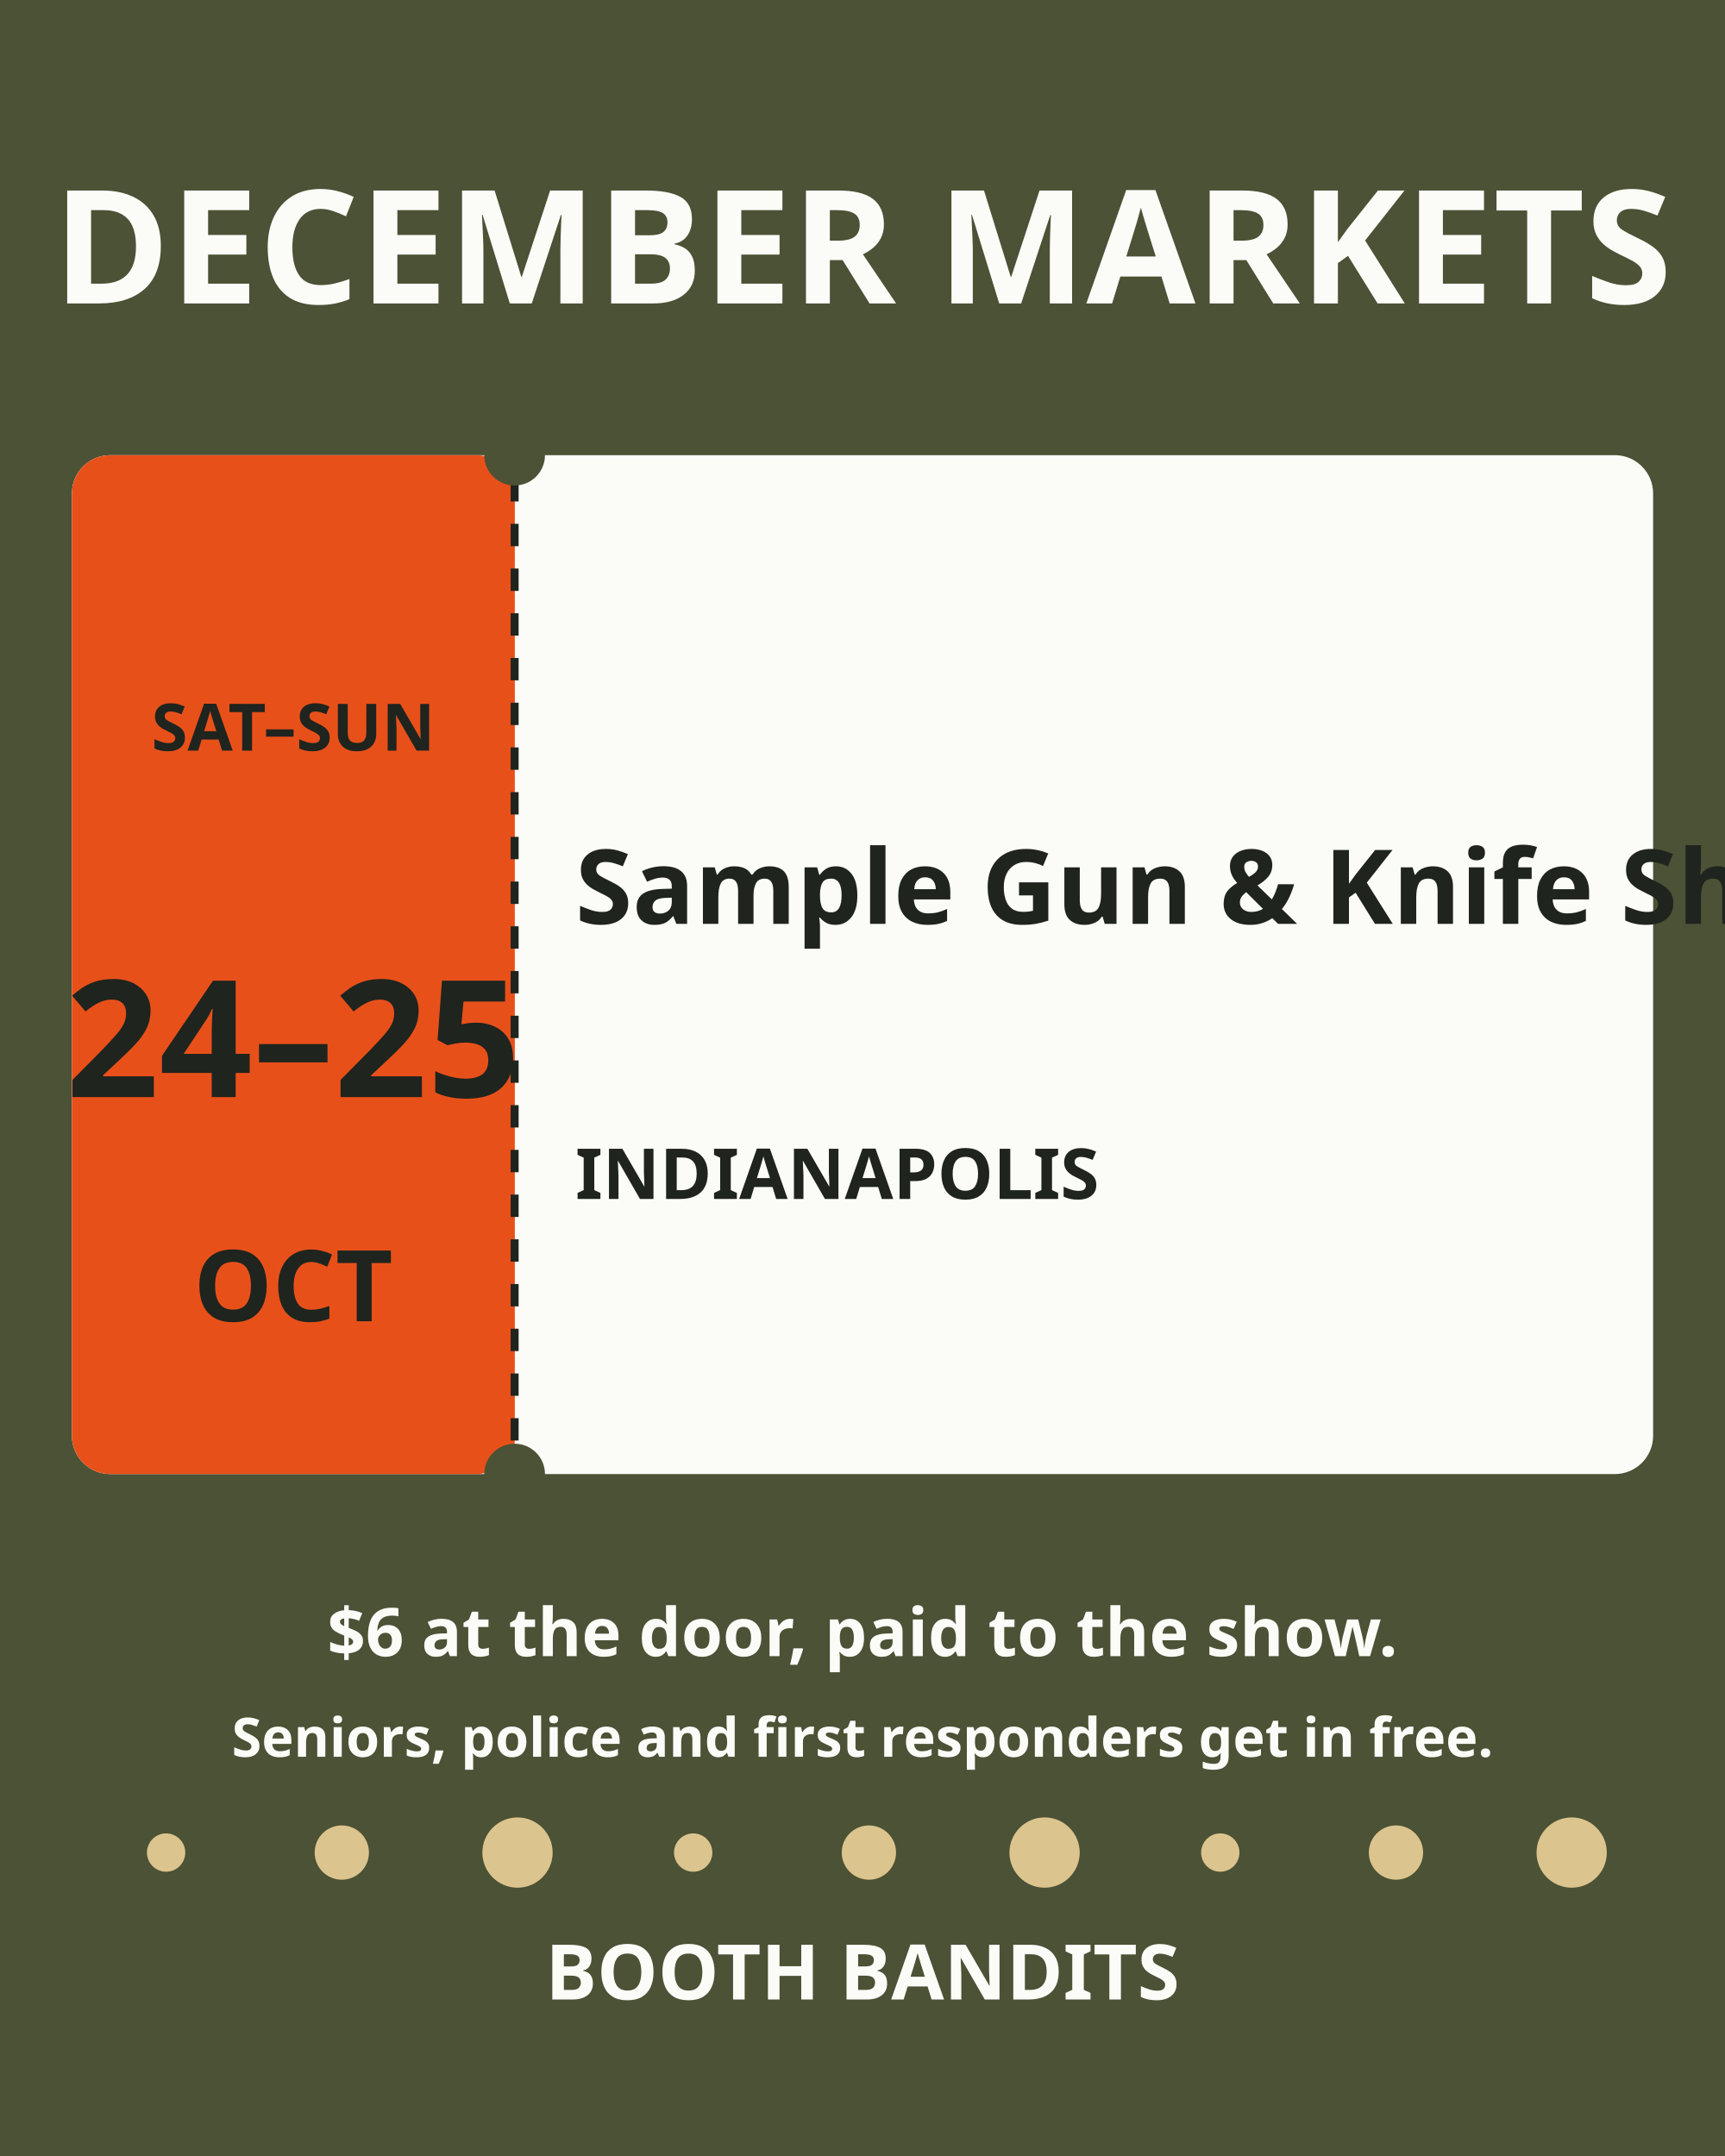
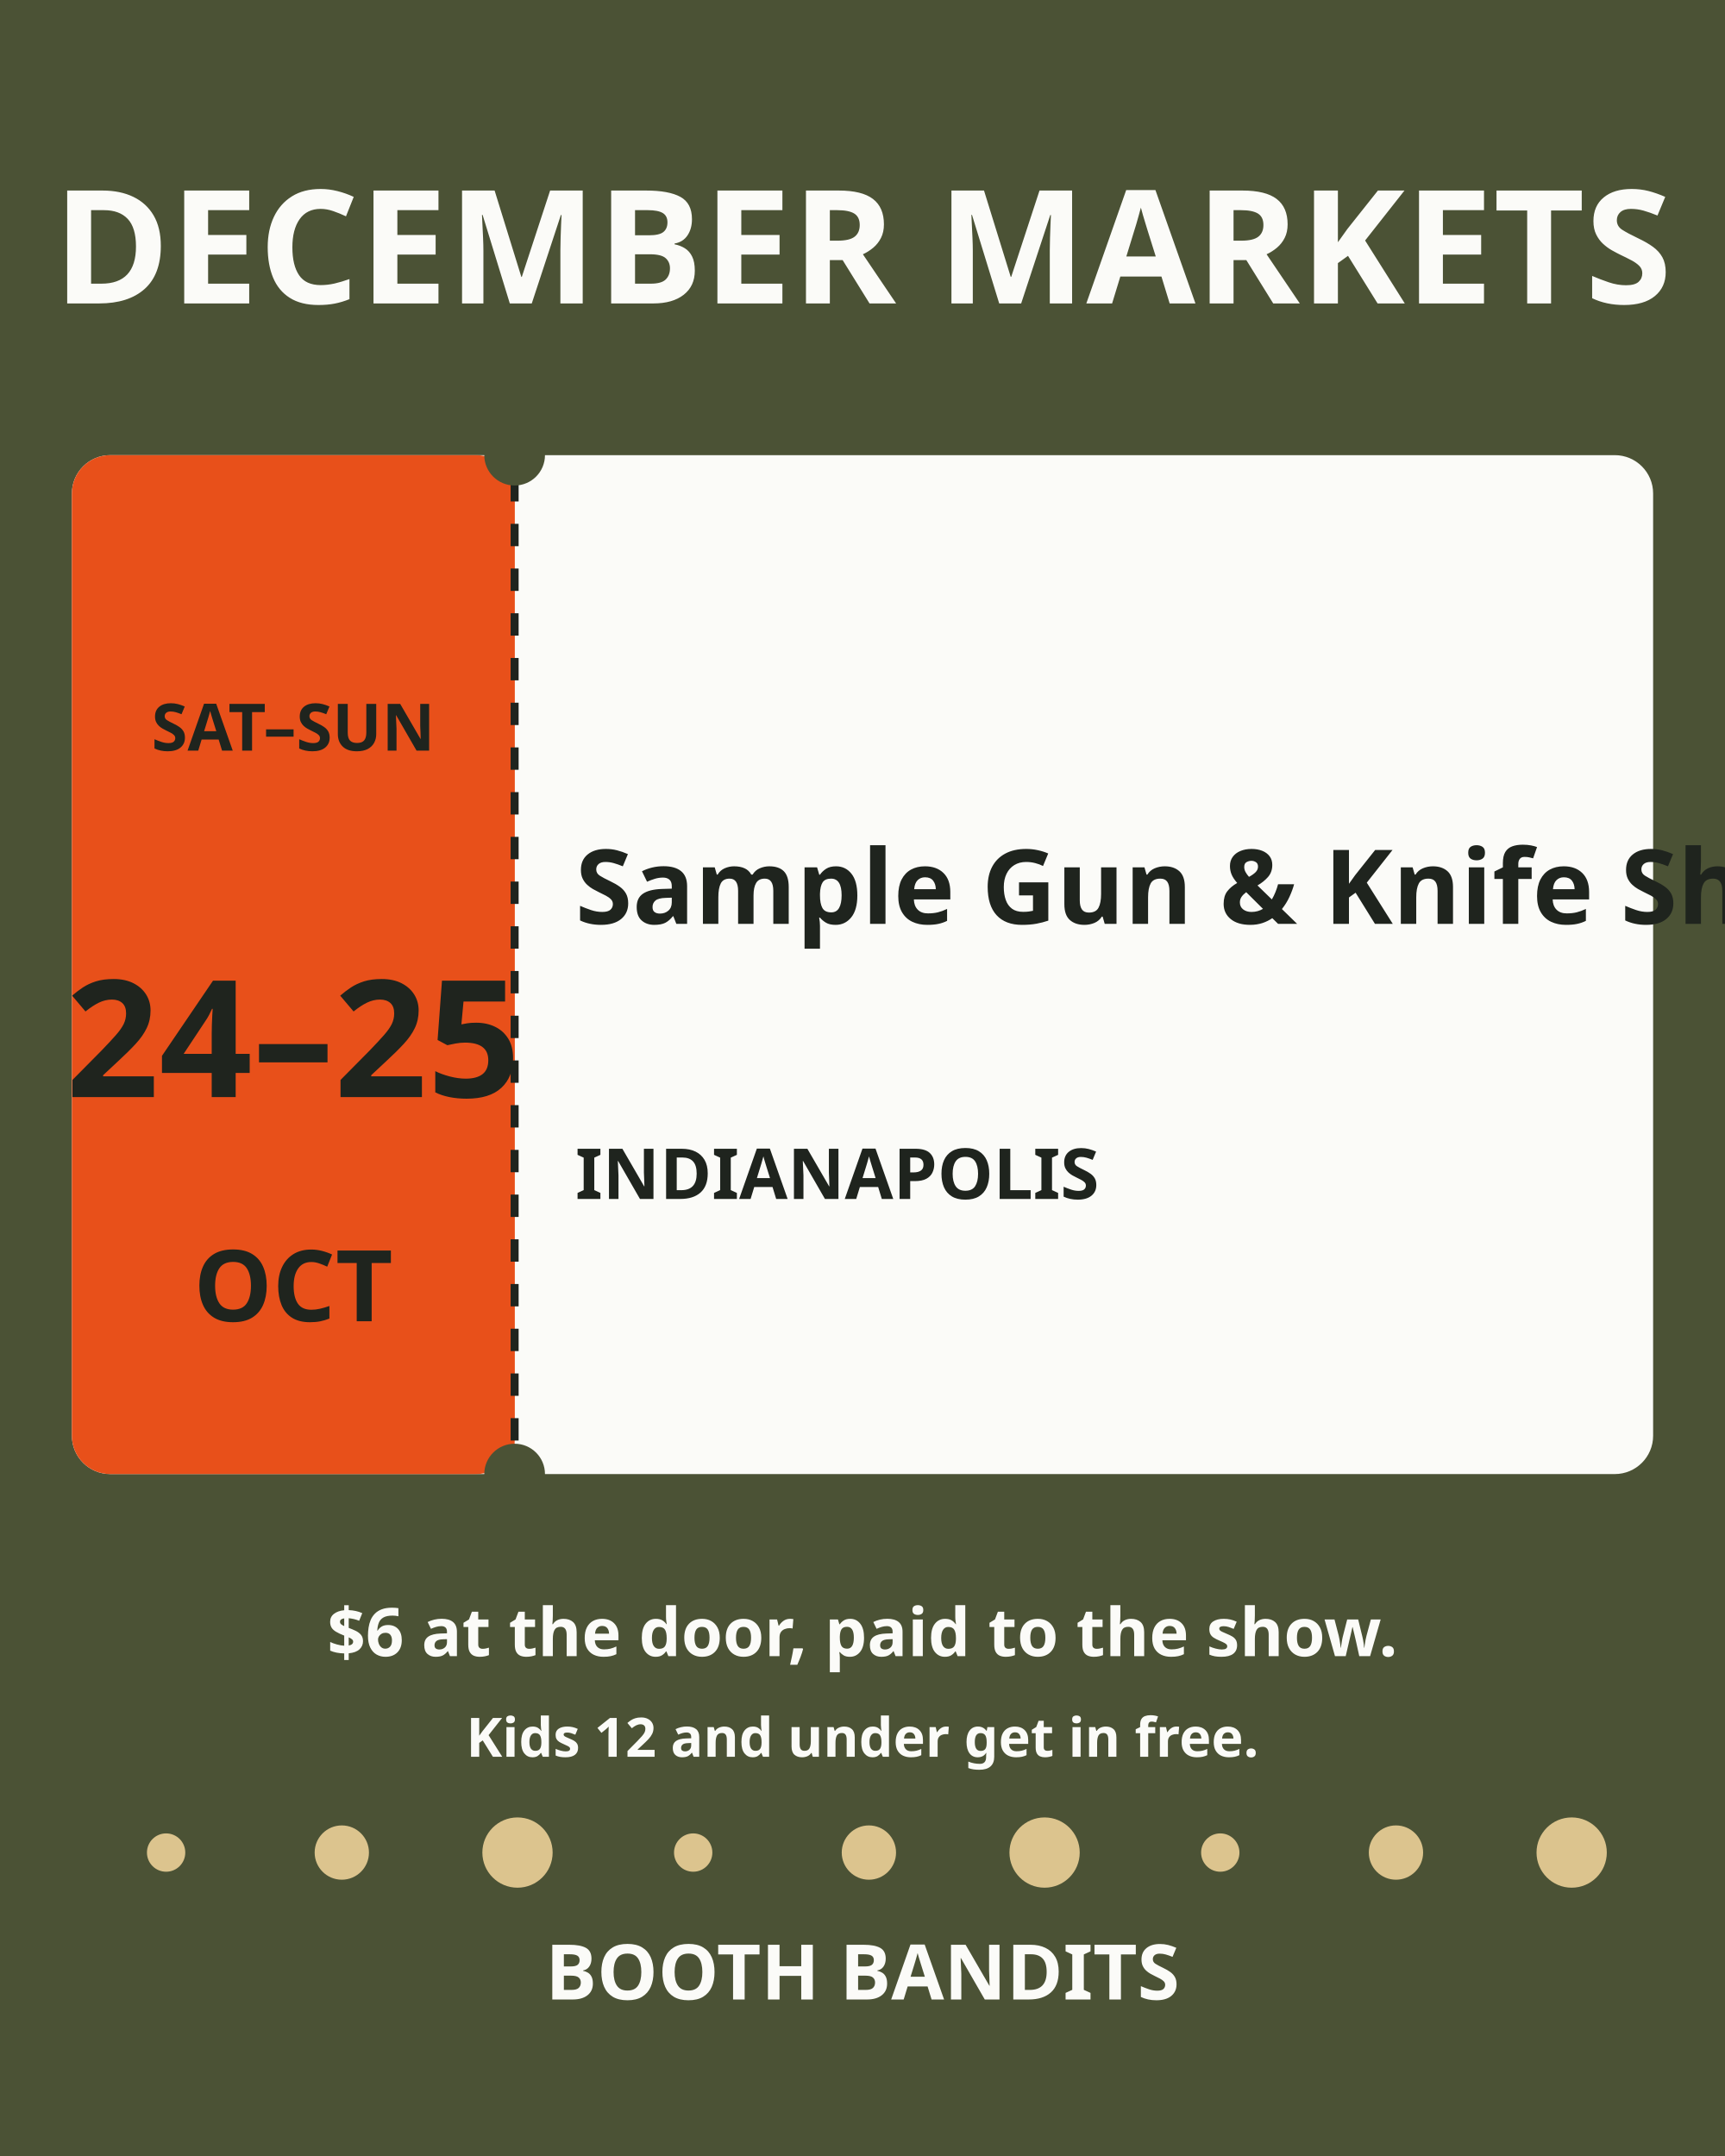
<svg xmlns="http://www.w3.org/2000/svg" viewBox="0 0 1080 1350">
  <rect x="0" y="0" width="1080" height="1350" rx="0" fill="#4B5235" />
  <text x="540" y="190" fill="#FBFBF8" font-family="Big Shoulders" font-weight="800" font-size="99" text-anchor="middle">DECEMBER MARKETS</text>
  <g>
    <rect x="45" y="285" width="990" height="638" rx="24" fill="#FBFBF8" />
    <rect x="45" y="285" width="277.2" height="638" rx="24" fill="#E8501A" />
    <rect x="309.2" y="285" width="13" height="638" rx="0" fill="#E8501A" />
    <path d="M 322.2 300 V 908" stroke="#1F241E" stroke-width="5" stroke-dasharray="14 14" />
    <circle cx="322.2" cy="285" r="19" fill="#4B5235" />
    <circle cx="322.2" cy="923" r="19" fill="#4B5235" />
    <text x="183.6" y="470.02" fill="#1F241E" font-family="Big Shoulders" font-weight="800" font-size="41" text-anchor="middle">SAT–SUN</text>
    <text x="183.6" y="686.94" fill="#1F241E" font-family="Big Shoulders" font-weight="800" font-size="102.1" text-anchor="middle">24–25</text>
    <text x="183.6" y="827.3" fill="#1F241E" font-family="Big Shoulders" font-weight="800" font-size="62" text-anchor="middle">OCT</text>
    <text x="360.2" y="578.48" fill="#1F241E" font-family="Big Shoulders" font-weight="800" font-size="64.8" text-anchor="start">Sample Gun &amp; Knife Show</text>
    <text x="360.2" y="750.74" fill="#1F241E" font-family="Big Shoulders" font-weight="800" font-size="44" text-anchor="start">INDIANAPOLIS</text>
  </g>
  <circle cx="104" cy="1160" r="12" fill="#DCC48E" />
  <circle cx="214" cy="1160" r="17" fill="#DCC48E" />
  <circle cx="324" cy="1160" r="22" fill="#DCC48E" />
  <circle cx="434" cy="1160" r="12" fill="#DCC48E" />
  <circle cx="544" cy="1160" r="17" fill="#DCC48E" />
  <circle cx="654" cy="1160" r="22" fill="#DCC48E" />
  <circle cx="764" cy="1160" r="12" fill="#DCC48E" />
  <circle cx="874" cy="1160" r="17" fill="#DCC48E" />
  <circle cx="984" cy="1160" r="22" fill="#DCC48E" />
  <text x="540" y="1037" fill="#FBFBF8" font-family="Big Shoulders" font-weight="800" font-size="42" text-anchor="middle">$6 at the door, paid to the show.</text>
-   <text x="540" y="1100" fill="#FBFBF8" font-family="Big Shoulders" font-weight="800" font-size="34" text-anchor="middle">Seniors, police and first responders get in free.</text>
+   <text x="540" y="1100" fill="#FBFBF8" font-family="Big Shoulders" font-weight="800" font-size="34" text-anchor="middle">Kids 12 and under get in free.</text>
  <g id="wordmark">
    <text x="540" y="1252" fill="#FBFBF8" font-family="Big Shoulders Stencil" font-weight="900" font-size="48" text-anchor="middle">BOOTH BANDITS</text>
  </g>
</svg>
